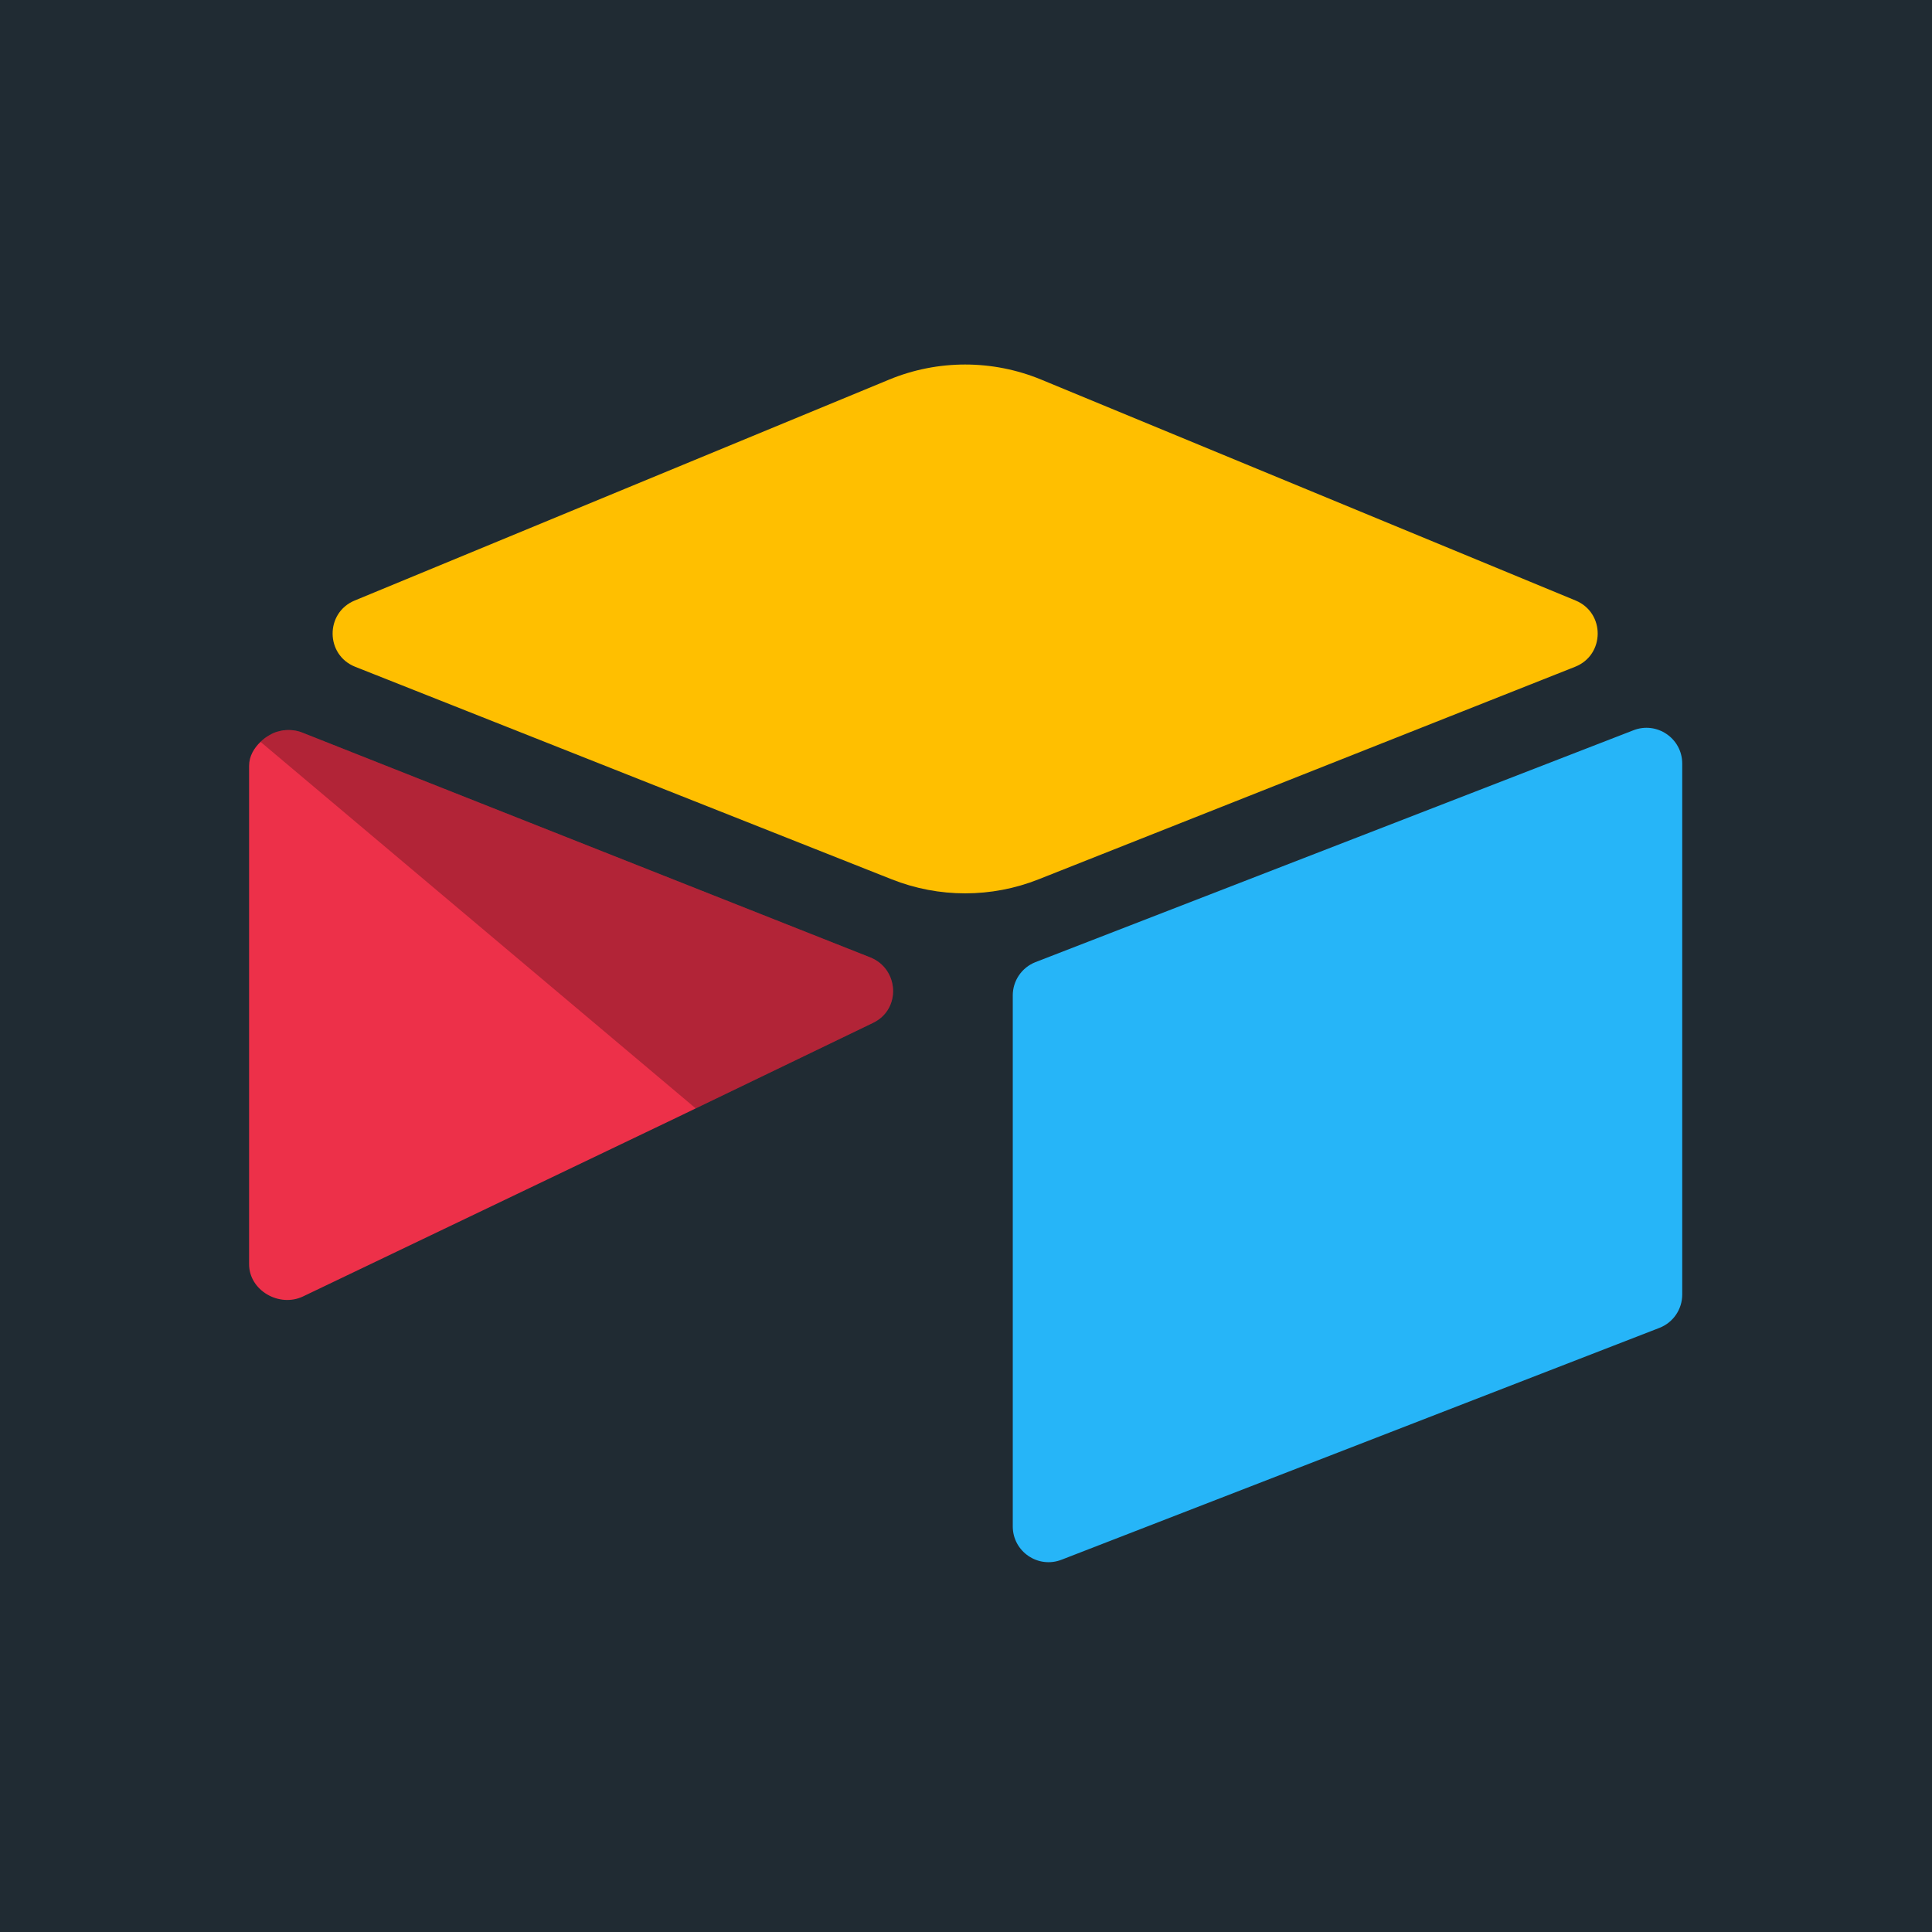
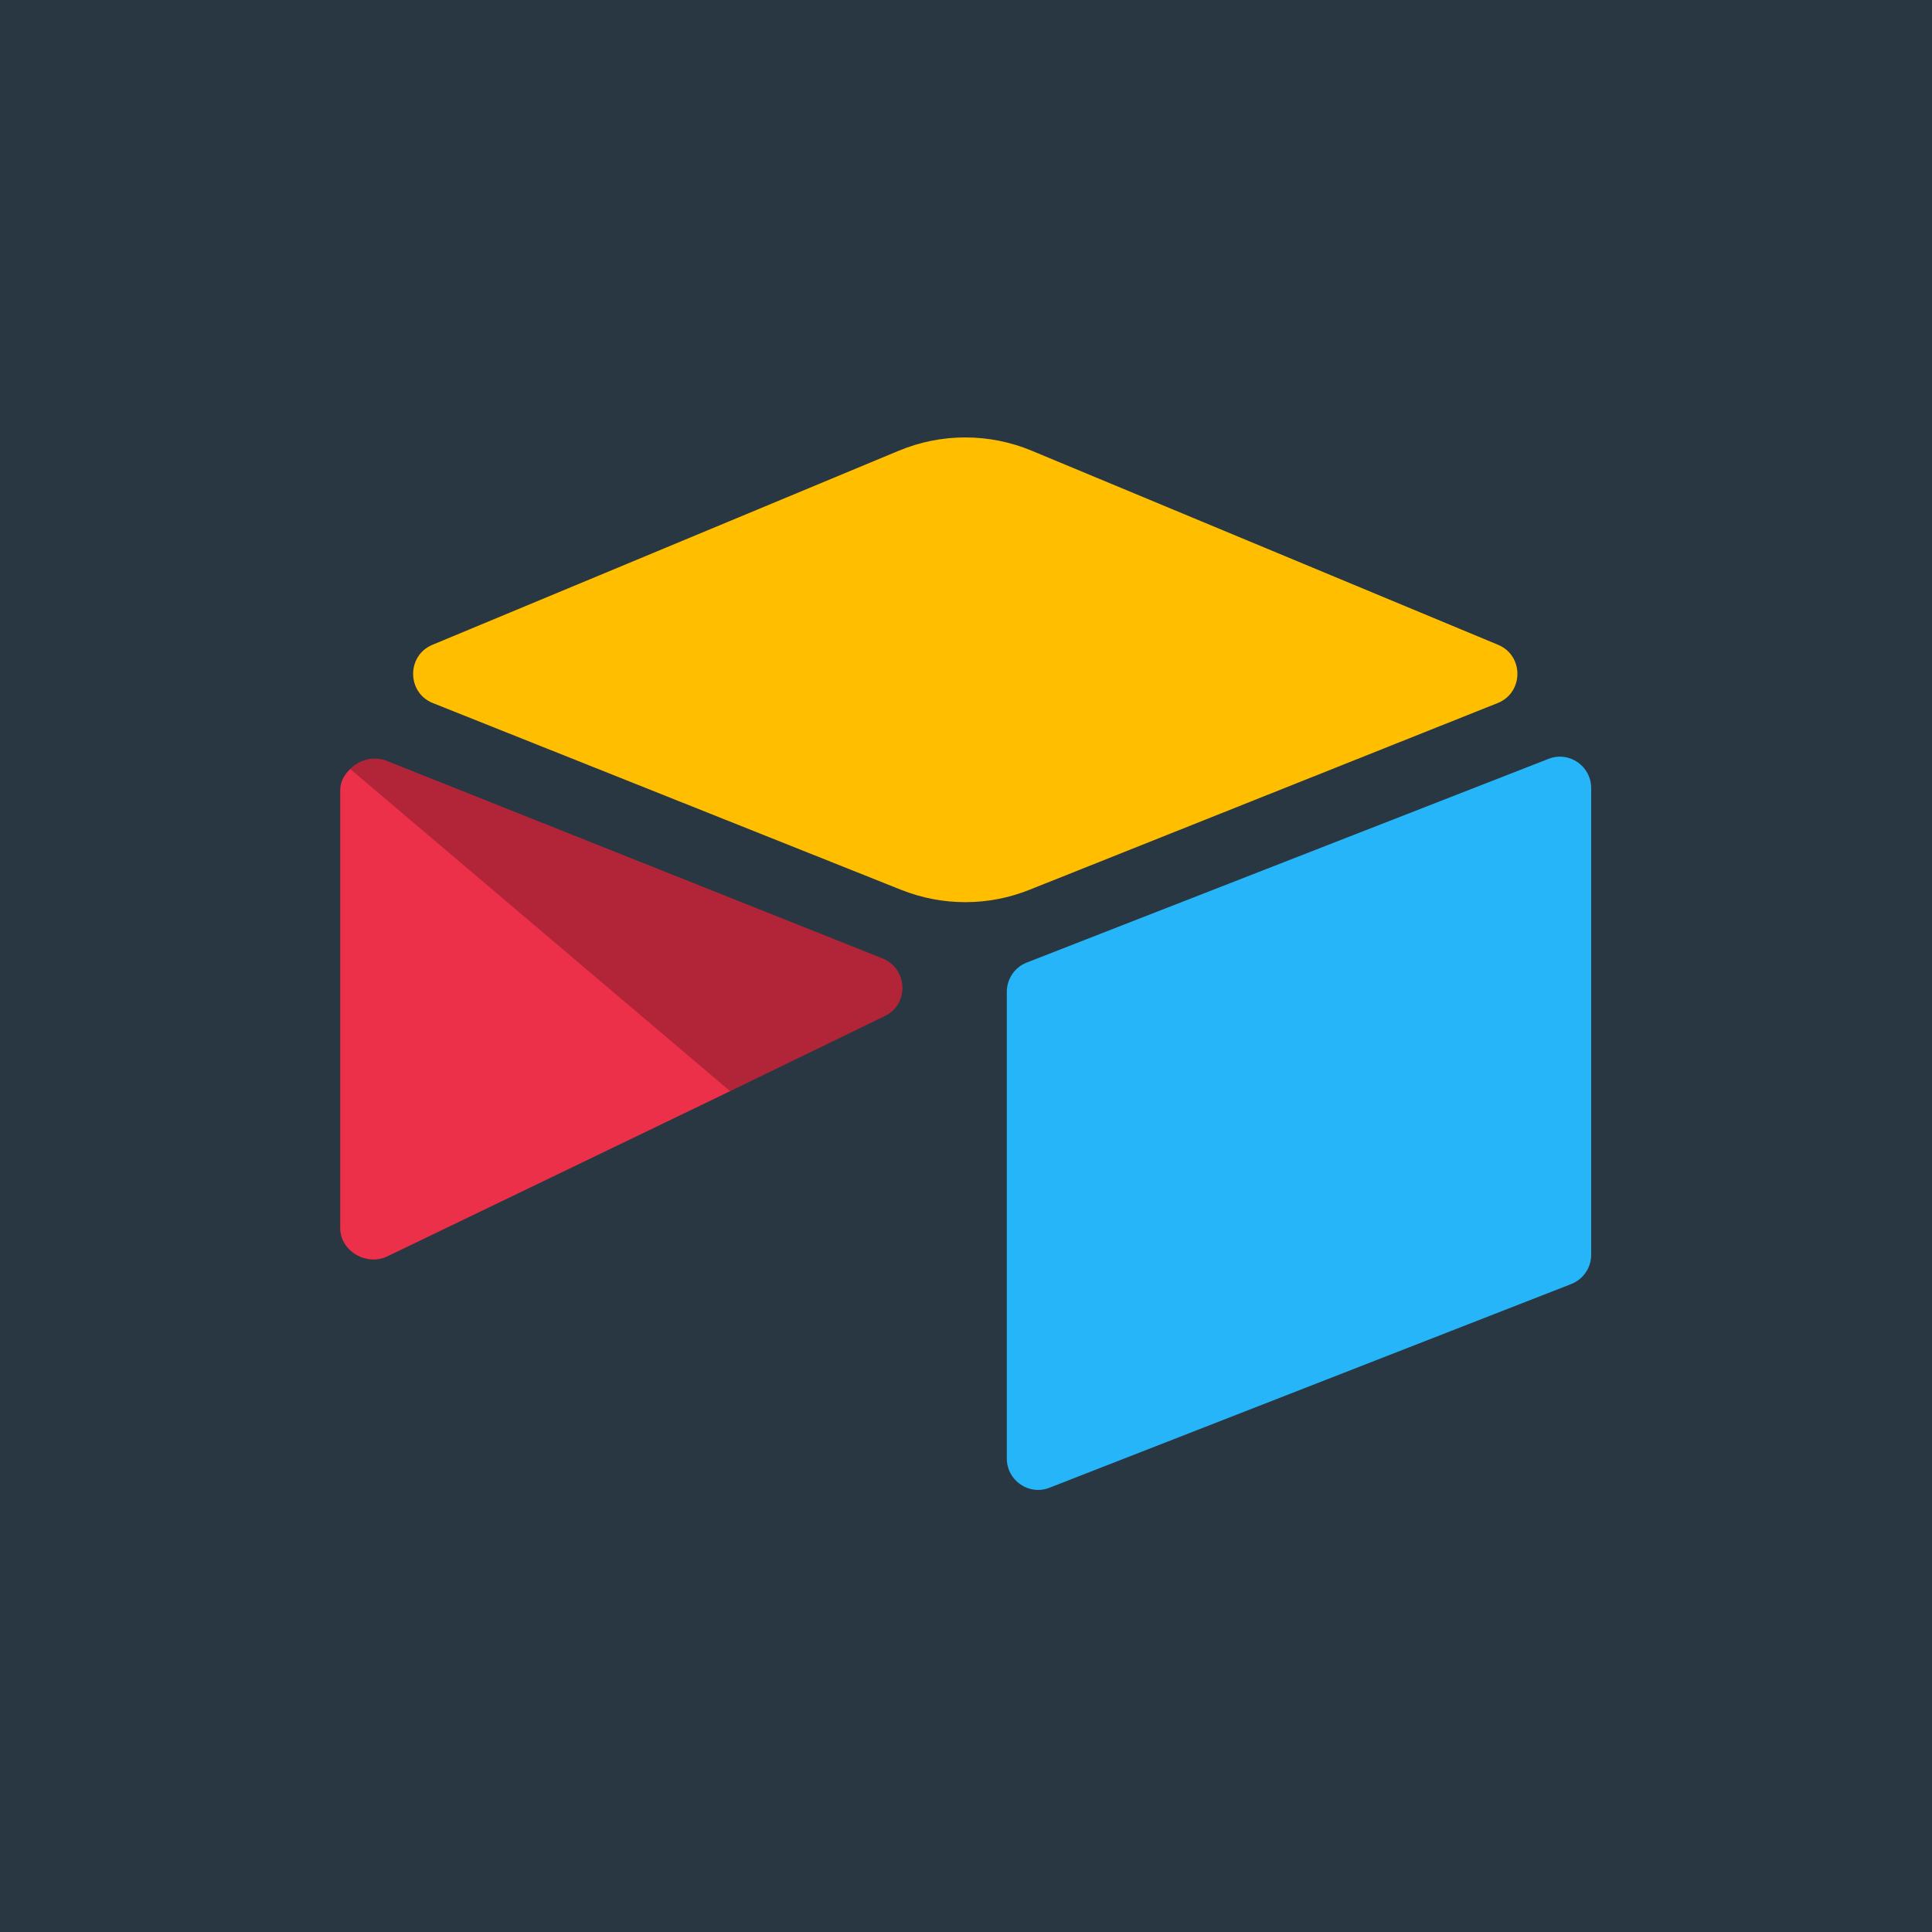
<svg xmlns="http://www.w3.org/2000/svg" width="159" height="159" viewBox="0 0 159 159" fill="none">
-   <rect width="159" height="159" fill="#202B33" />
+   <rect width="159" height="159" fill="#293742" />
  <g clip-path="url(#clip0_201_128)">
-     <path d="M73.166 31.244L29.193 49.421C26.748 50.431 26.773 53.901 29.234 54.876L73.391 72.368C77.27 73.906 81.591 73.906 85.471 72.368L129.628 54.875C132.088 53.901 132.114 50.432 129.668 49.421L85.696 31.243C81.684 29.585 77.178 29.585 73.166 31.243" fill="#FFBF00" />
-     <path d="M83.349 81.921V125.62C83.349 127.698 85.446 129.122 87.38 128.356L136.584 109.276C137.133 109.059 137.604 108.682 137.935 108.194C138.267 107.707 138.444 107.13 138.444 106.541V62.841C138.444 60.763 136.347 59.34 134.412 60.106L85.208 79.185C84.66 79.402 84.189 79.779 83.857 80.267C83.526 80.755 83.348 81.331 83.348 81.921" fill="#26B5F8" />
-     <path d="M71.859 84.176L57.257 91.219L55.774 91.935L24.948 106.69C22.994 107.631 20.5 106.209 20.5 104.041V63.025C20.5 62.24 20.903 61.563 21.443 61.052C21.664 60.832 21.915 60.644 22.189 60.494C22.925 60.052 23.976 59.934 24.87 60.288L71.613 78.789C73.99 79.731 74.176 83.057 71.859 84.175" fill="#ED3049" />
-     <path d="M71.859 84.176L57.257 91.219L21.443 61.053C21.664 60.833 21.915 60.645 22.188 60.494C22.925 60.053 23.976 59.935 24.869 60.288L71.613 78.79C73.989 79.731 74.176 83.057 71.859 84.176" fill="black" fill-opacity="0.25" />
+     <path d="M73.971 37.093L35.588 53.067C33.454 53.955 33.476 57.004 35.624 57.861L74.167 73.233C77.554 74.584 81.325 74.584 84.712 73.233L123.256 57.86C125.403 57.004 125.426 53.955 123.291 53.067L84.908 37.093C81.407 35.635 77.473 35.635 73.971 37.093" fill="#FFBF00" />
+     <path d="M82.859 81.627V120.029C82.859 121.856 84.69 123.107 86.378 122.434L129.328 105.667C129.807 105.476 130.218 105.145 130.507 104.716C130.797 104.288 130.951 103.781 130.951 103.263V64.861C130.951 63.034 129.12 61.783 127.432 62.456L84.483 79.223C84.004 79.414 83.593 79.745 83.303 80.174C83.014 80.603 82.859 81.109 82.859 81.627" fill="#26B5F8" />
+     <path d="M72.83 83.609L60.084 89.798L58.79 90.428L31.883 103.394C30.177 104.221 28 102.971 28 101.066V65.022C28 64.332 28.352 63.737 28.823 63.288C29.016 63.095 29.235 62.93 29.474 62.798C30.117 62.41 31.035 62.306 31.814 62.616L72.616 78.875C74.69 79.703 74.853 82.626 72.83 83.608" fill="#ED3049" />
+     <path d="M72.83 83.609L60.084 89.798L28.823 63.289C29.016 63.096 29.235 62.93 29.474 62.798C30.117 62.41 31.034 62.306 31.814 62.617L72.615 78.876C74.689 79.703 74.853 82.626 72.83 83.609" fill="black" fill-opacity="0.25" />
  </g>
  <defs>
    <clipPath id="clip0_201_128">
-       <rect width="118" height="99" fill="white" transform="translate(20.5 30)" />
+       <rect width="103" height="87" fill="white" transform="translate(28 36)" />
    </clipPath>
  </defs>
</svg>
